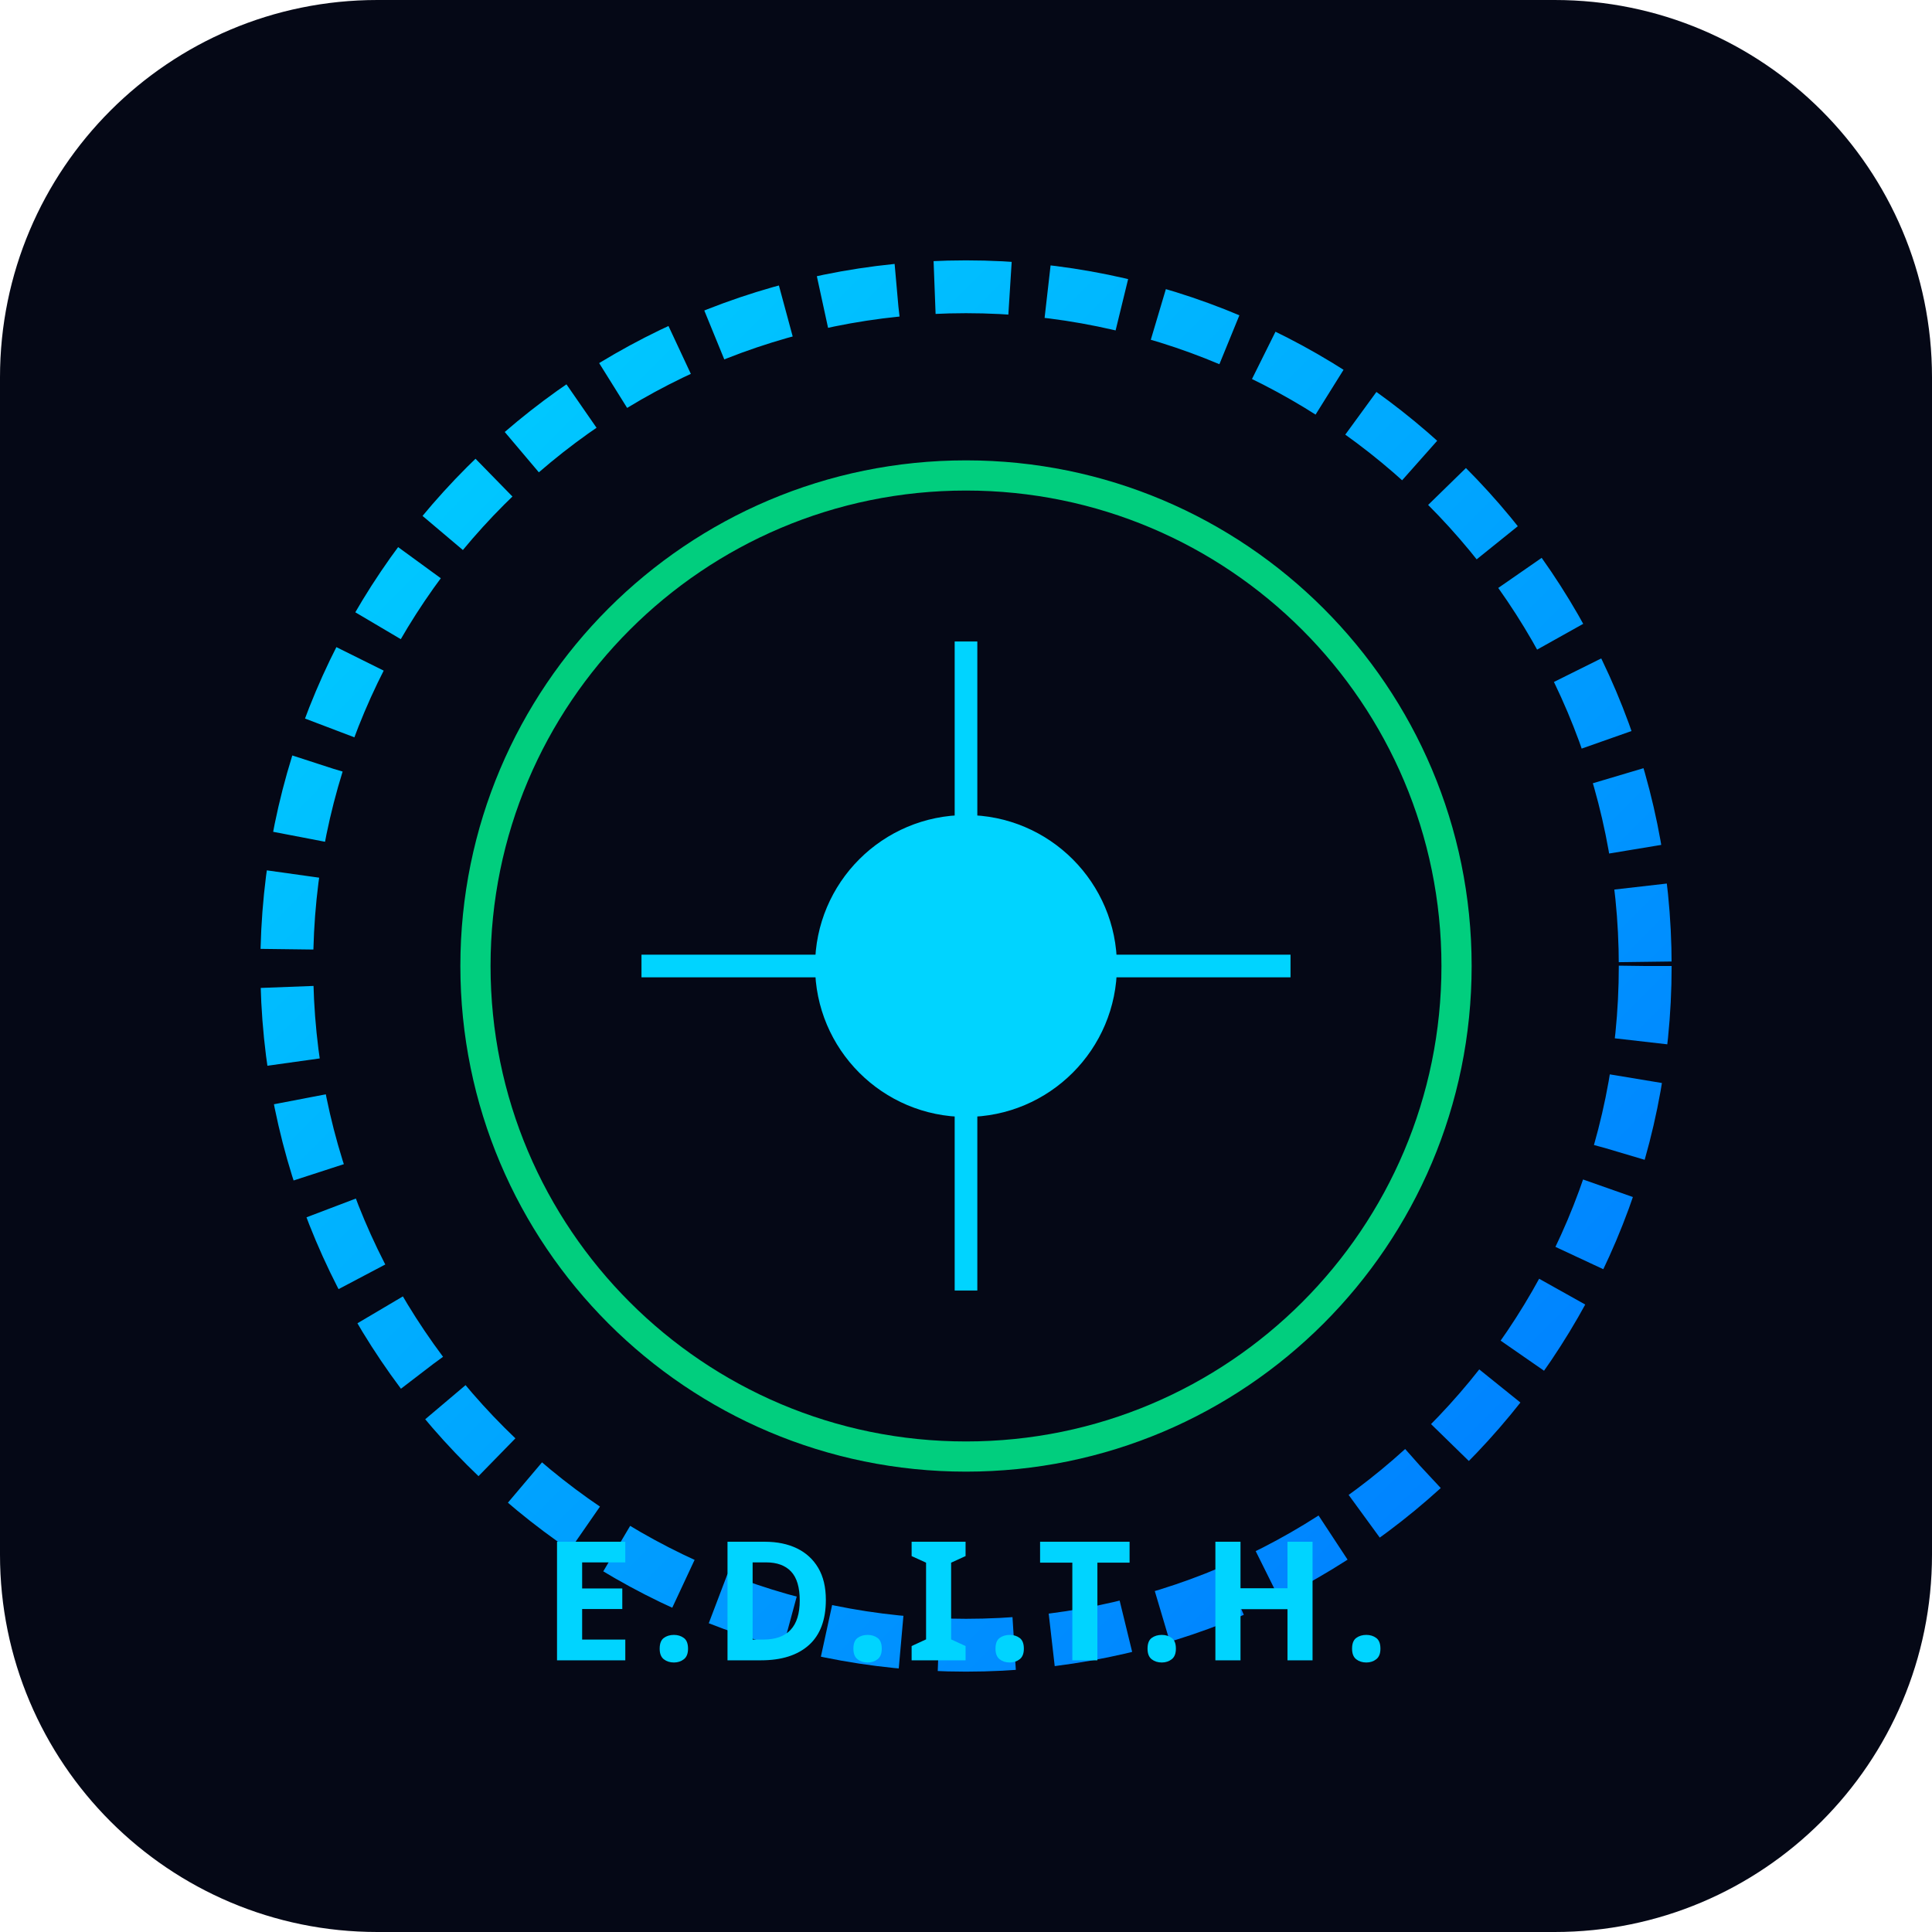
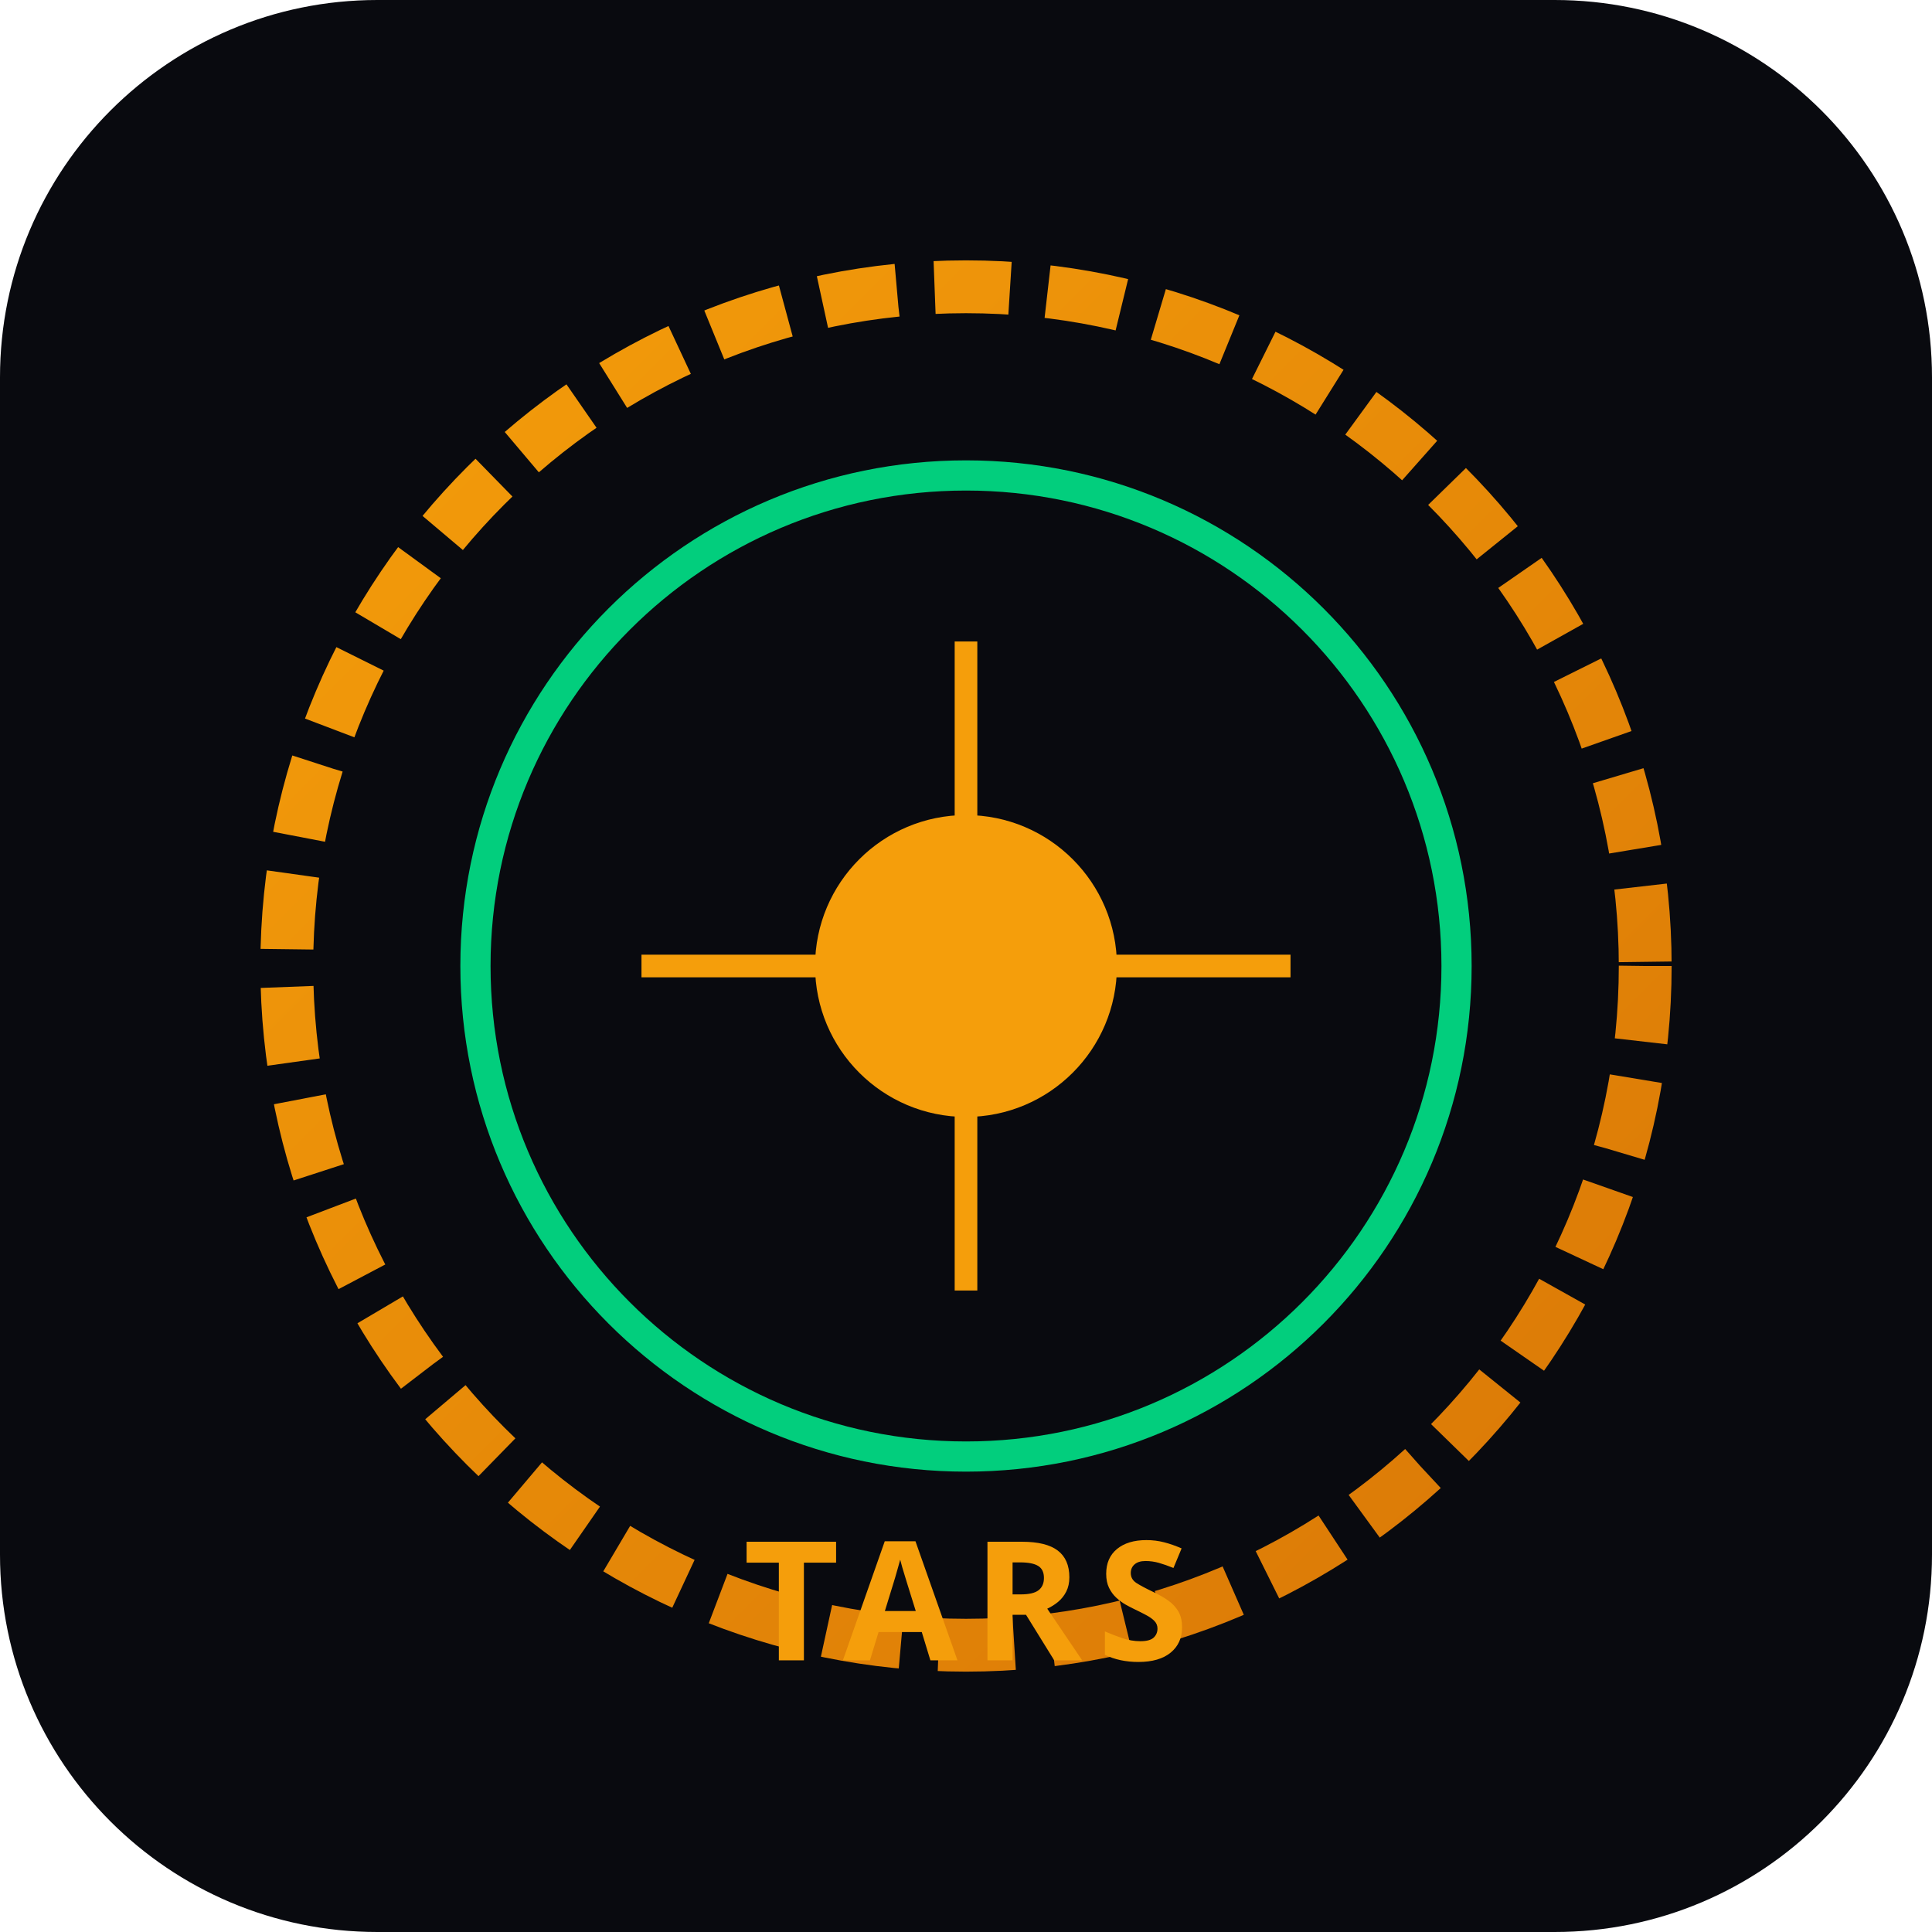
<svg xmlns="http://www.w3.org/2000/svg" viewBox="0 0 512 512">
  <defs>
    <linearGradient id="glow" x1="0%" y1="0%" x2="100%" y2="100%">
-       <stop offset="0%" stop-color="#00d4ff" />
-       <stop offset="100%" stop-color="#0077ff" />
+       <stop offset="0%" stop-color="#f59e0b" />
+       <stop offset="100%" stop-color="#d97706" />
    </linearGradient>
  </defs>
-   <rect width="512" height="512" rx="100" fill="#050816" />
+   <rect width="512" height="512" rx="100" fill="#090a0f" />
  <circle cx="256" cy="256" r="180" stroke="url(#glow)" stroke-width="14" fill="none" stroke-dasharray="20,10" />
  <circle cx="256" cy="256" r="130" stroke="#00ff99" stroke-width="8" fill="none" opacity="0.8" />
-   <circle cx="256" cy="256" r="40" fill="#00d4ff" />
-   <path d="M 170 256 L 342 256" stroke="#00d4ff" stroke-width="6" />
-   <path d="M 256 170 L 256 342" stroke="#00d4ff" stroke-width="6" />
-   <text x="256" y="440" font-family="sans-serif" font-size="44" font-weight="900" fill="#00d4ff" text-anchor="middle" letter-spacing="4">E.D.I.T.H.</text>
+   <circle cx="256" cy="256" r="40" fill="#f59e0b" />
+   <path d="M 170 256 L 342 256" stroke="#f59e0b" stroke-width="6" />
+   <path d="M 256 170 L 256 342" stroke="#f59e0b" stroke-width="6" />
+   <text x="256" y="440" font-family="sans-serif" font-size="44" font-weight="900" fill="#f59e0b" text-anchor="middle" letter-spacing="4">TARS</text>
</svg>
